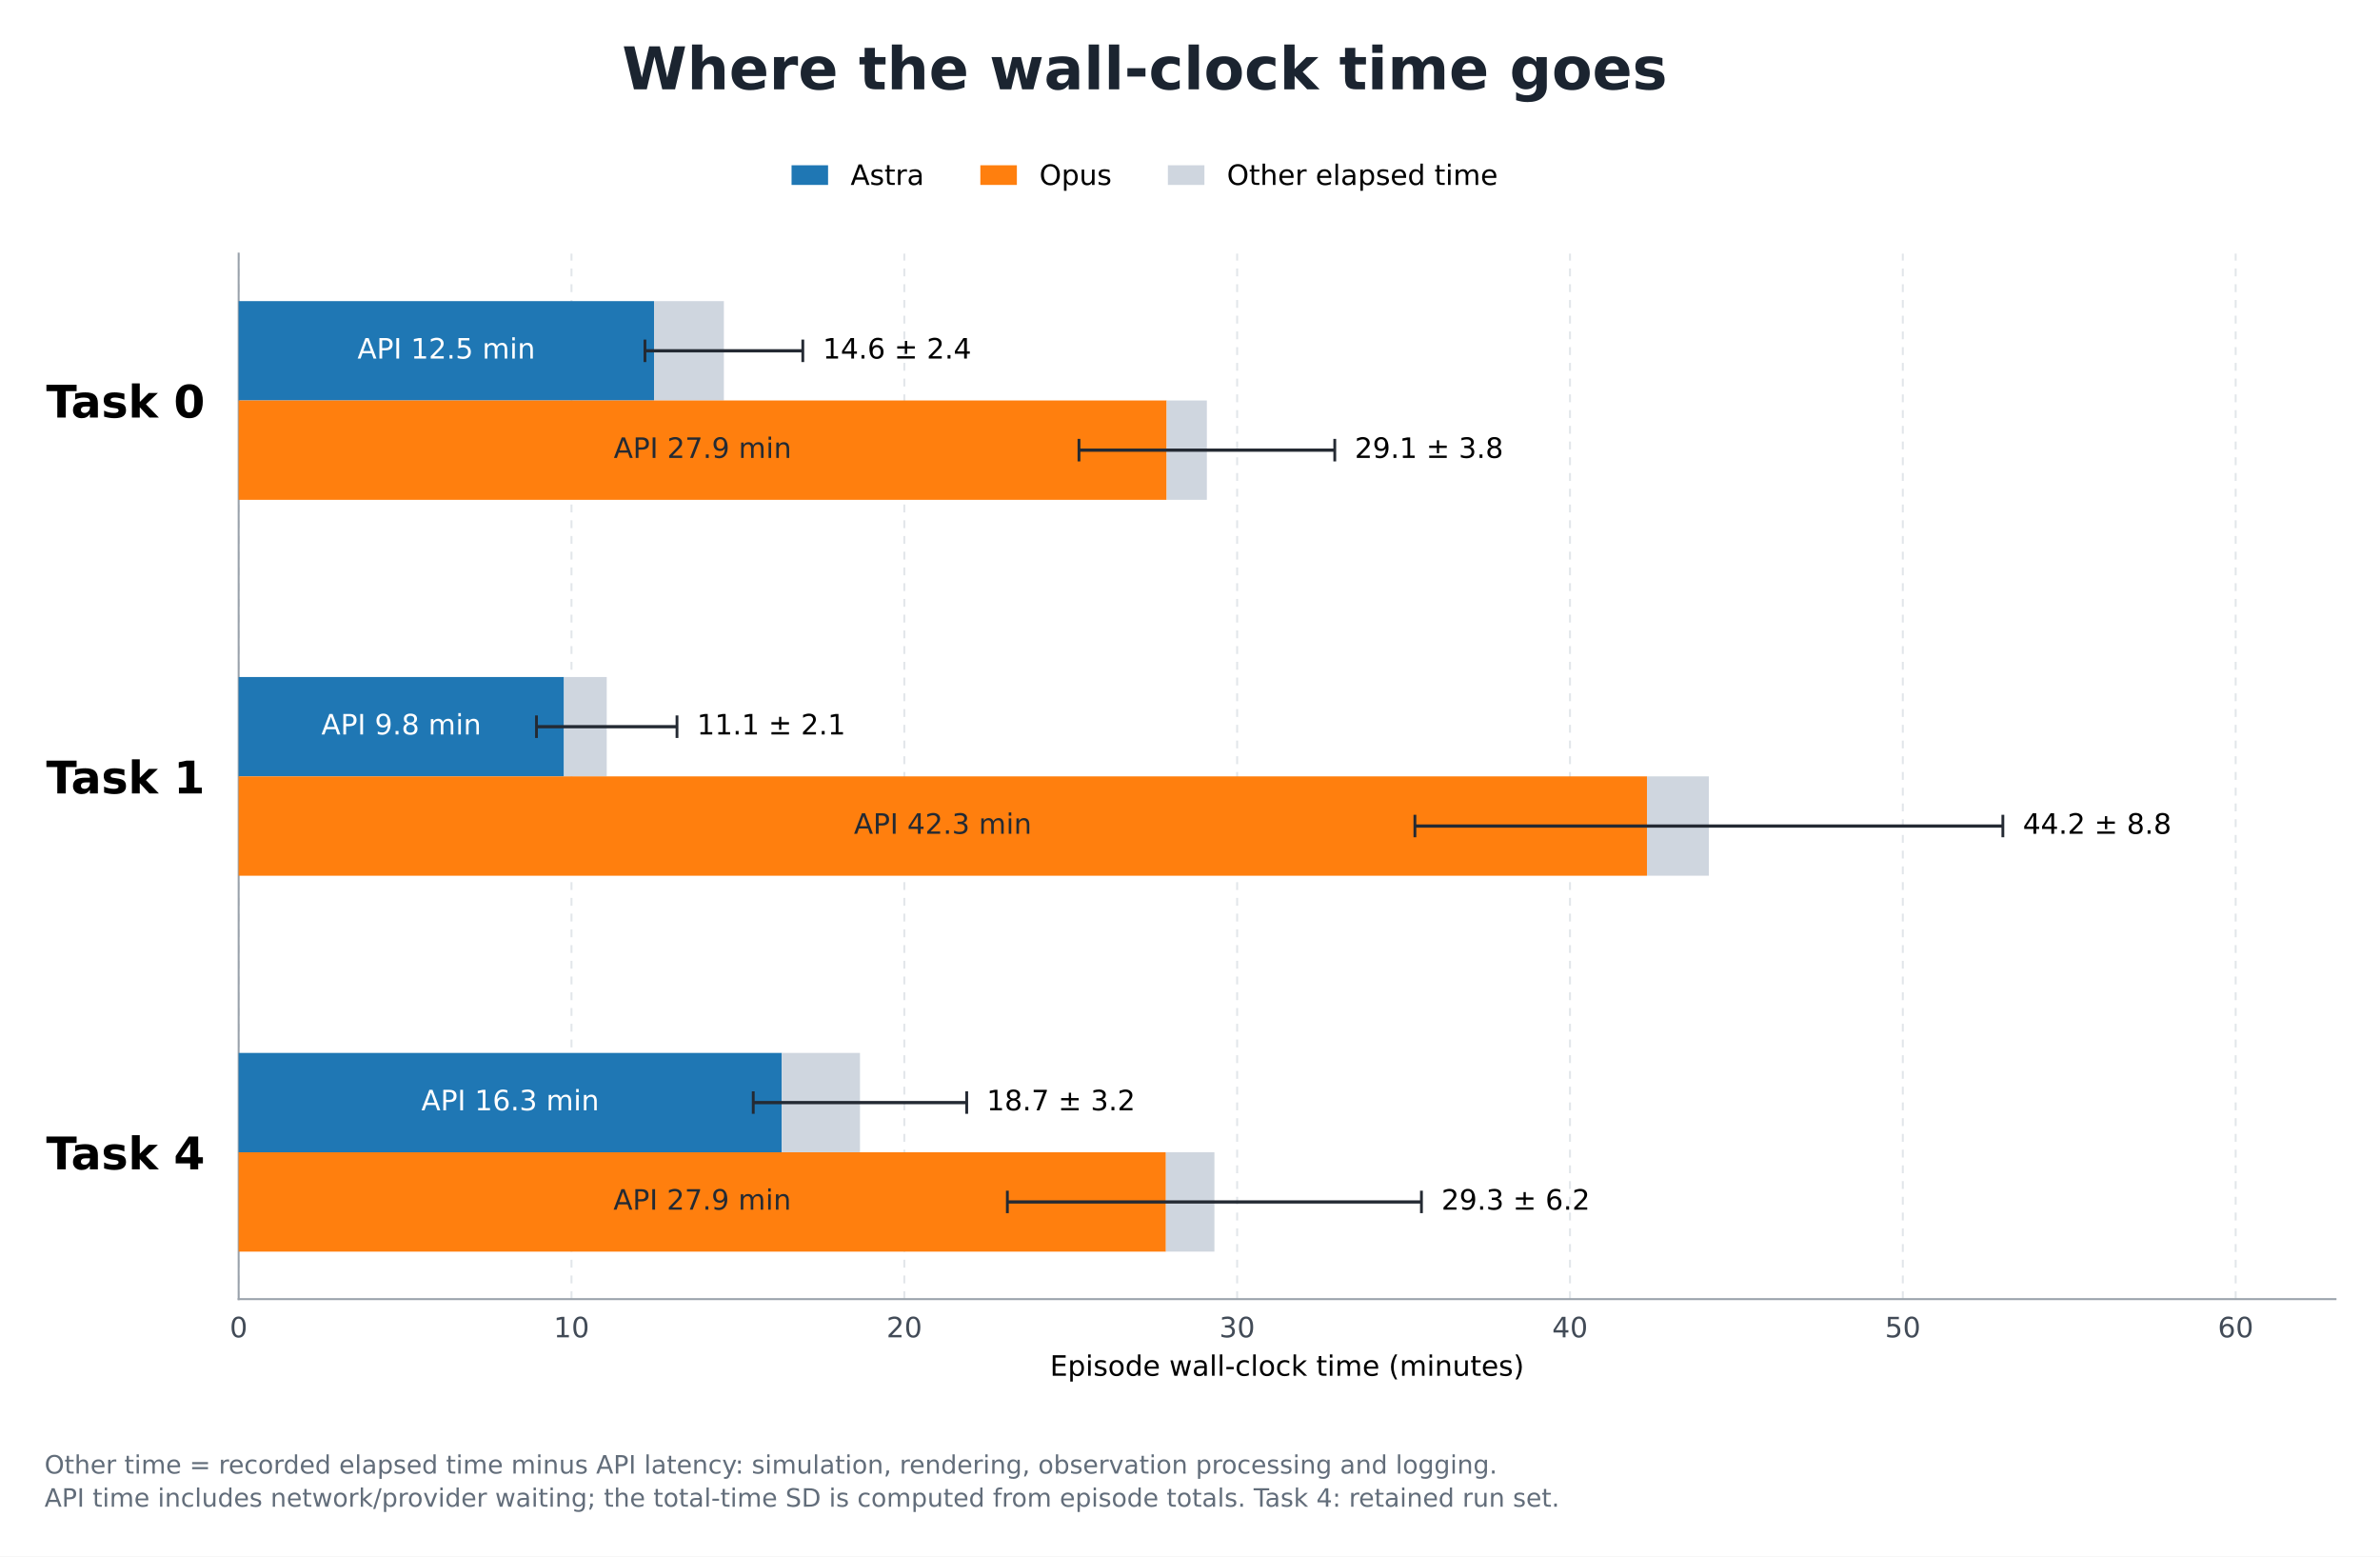
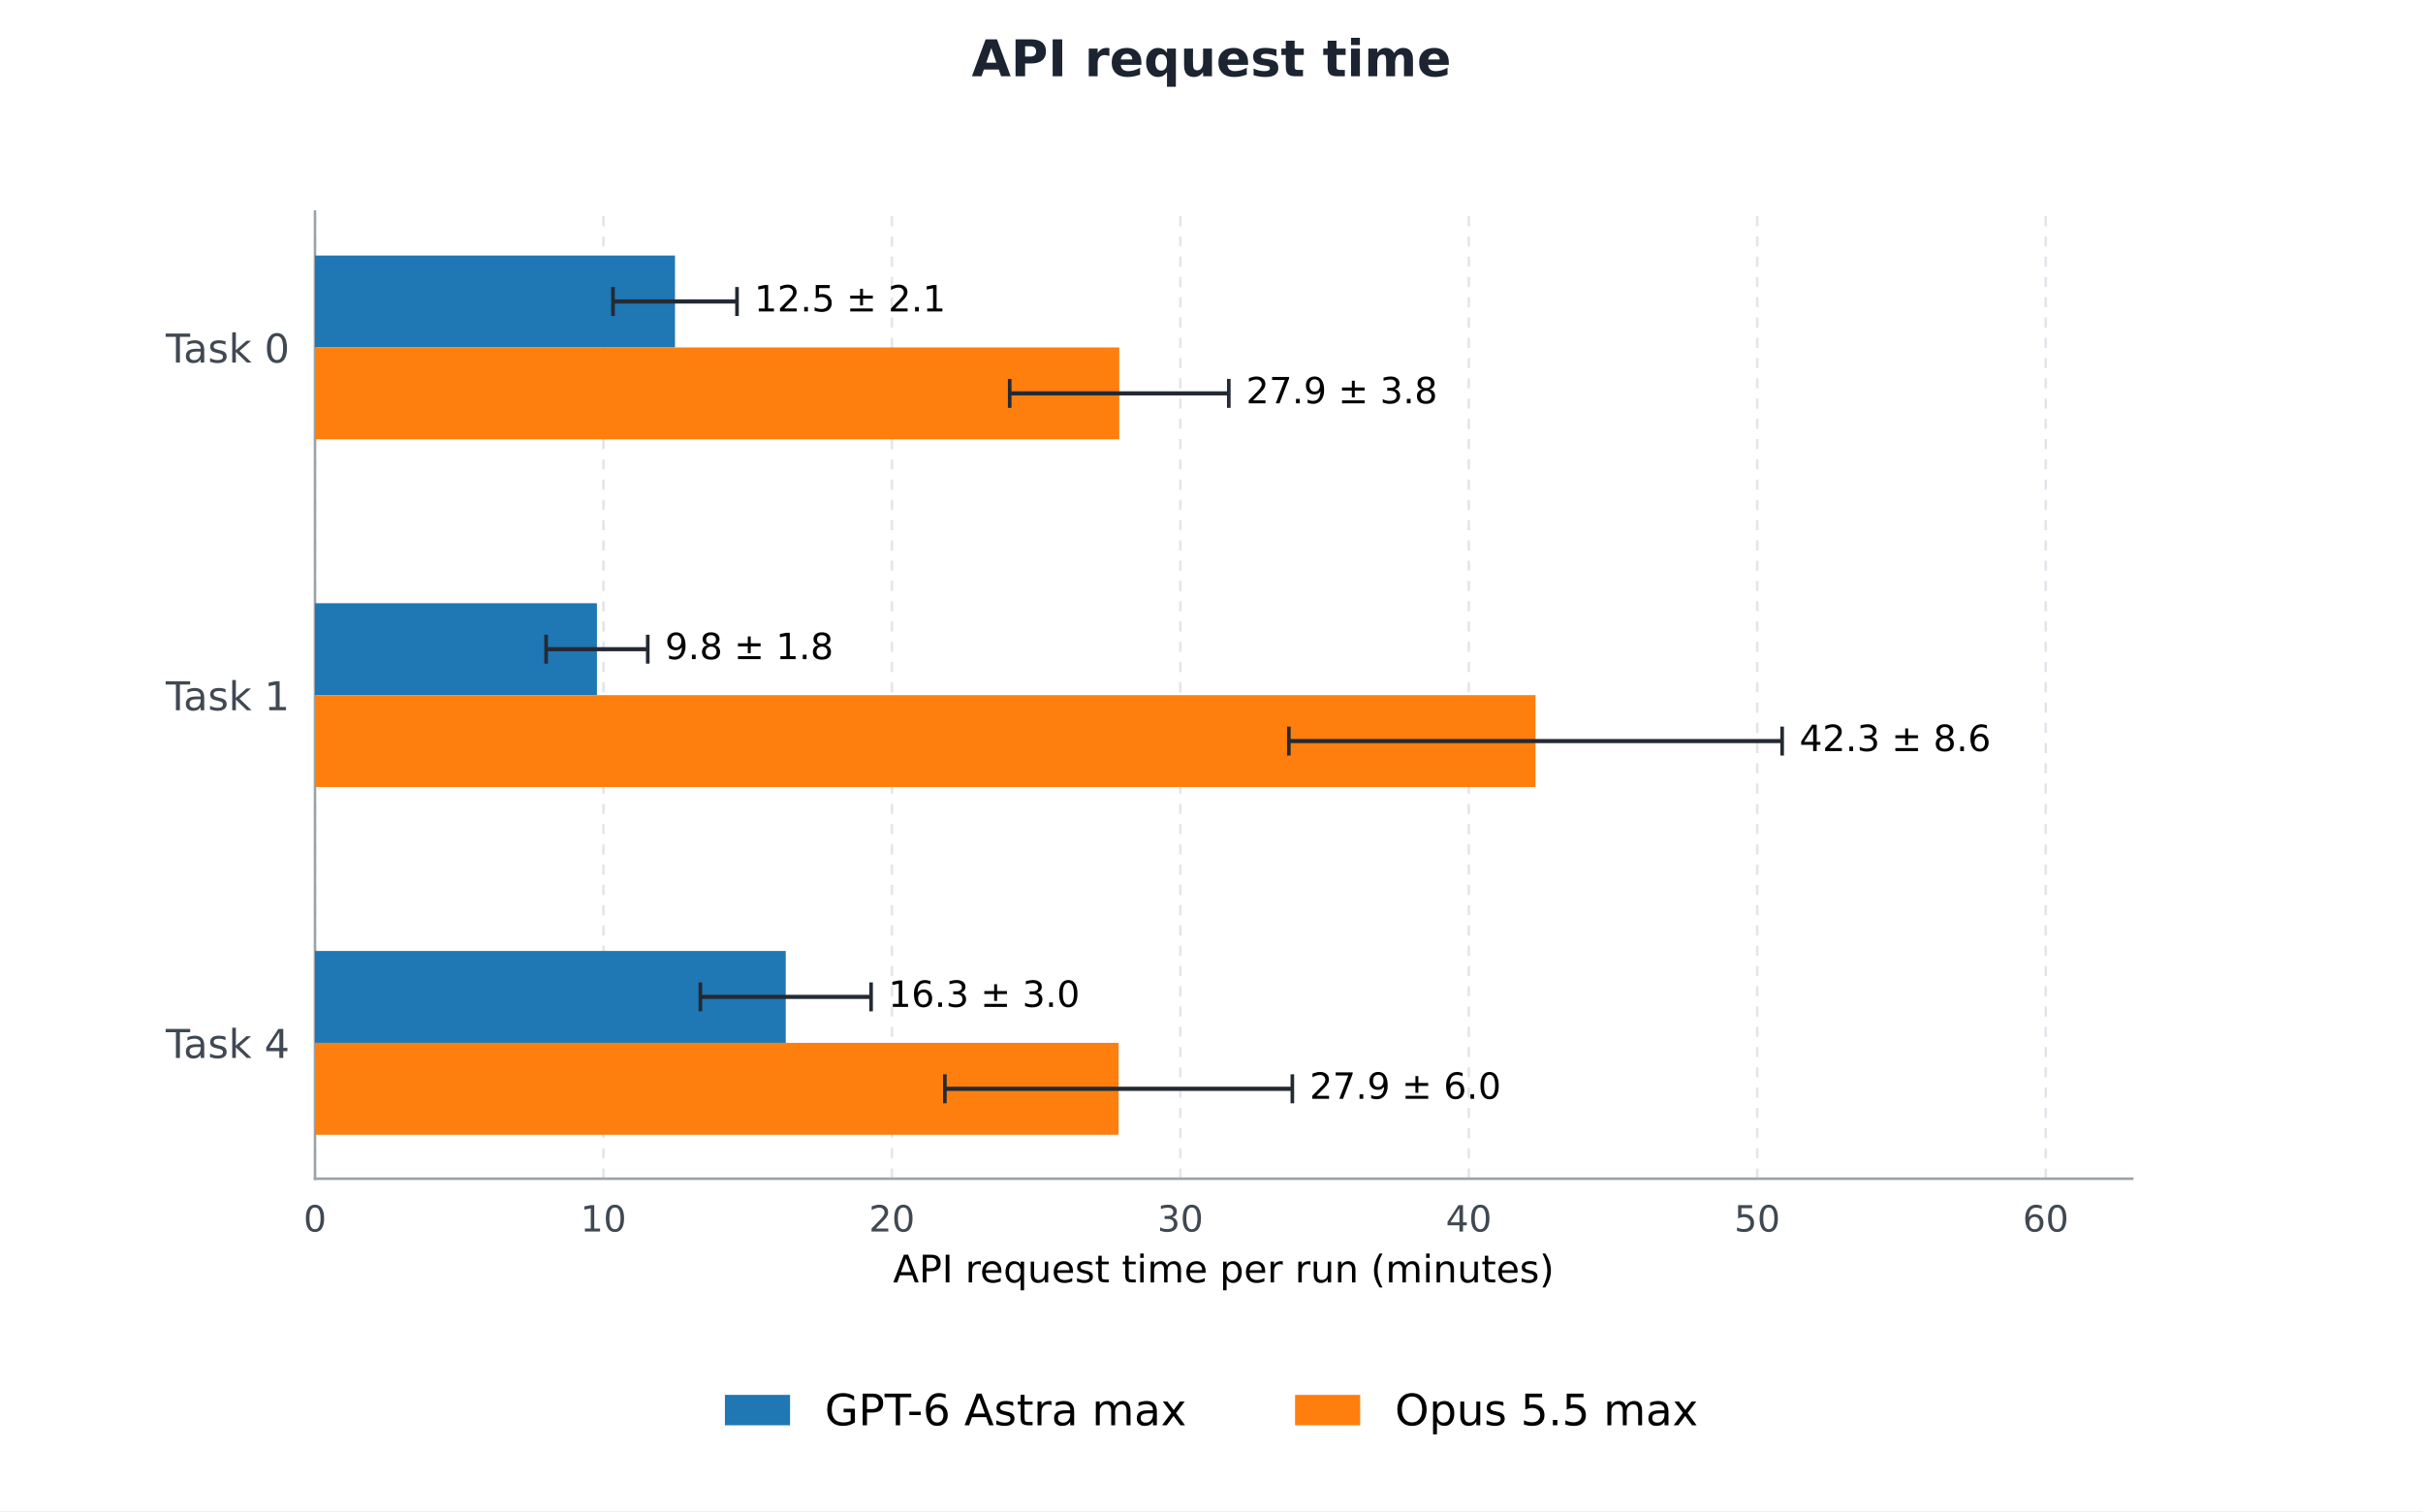
- <svg xmlns="http://www.w3.org/2000/svg" xmlns:xlink="http://www.w3.org/1999/xlink" width="847.296pt" height="553.939pt" viewBox="0 0 847.296 553.939" version="1.1">
+ <svg xmlns="http://www.w3.org/2000/svg" xmlns:xlink="http://www.w3.org/1999/xlink" width="669.6pt" height="417.6pt" viewBox="0 0 669.6 417.6" version="1.1">
  <defs>
    <style type="text/css">*{stroke-linejoin: round; stroke-linecap: butt}</style>
  </defs>
  <g id="figure_1">
    <g id="patch_1">
-       <path d="M 0 553.939 L 847.296 553.939 L 847.296 0 L 0 0 z " style="fill: #ffffff" />
+       <path d="M 0 417.6 L 669.6 417.6 L 669.6 0 L 0 0 z " style="fill: #ffffff" />
    </g>
    <g id="axes_1">
      <g id="patch_2">
-         <path d="M 84.96 462.355 L 831.456 462.355 L 831.456 90.259 L 84.96 90.259 z " style="fill: #ffffff" />
+         <path d="M 87.048 325.728 L 589.248 325.728 L 589.248 58.464 L 87.048 58.464 z " style="fill: #ffffff" />
      </g>
      <g id="matplotlib.axis_1">
        <g id="xtick_1">
          <g id="line2d_1">
-             <path d="M 84.96 462.355 L 84.96 90.259 " clip-path="url(#pb395e98ba4)" style="fill: none; stroke-dasharray: 2.8,2.8; stroke-dashoffset: 0; stroke: #e2e6ea; stroke-width: 0.7" />
+             <path d="M 87.048 325.728 L 87.048 58.464 " clip-path="url(#p45b0eb3e64)" style="fill: none; stroke-dasharray: 2.8,2.8; stroke-dashoffset: 0; stroke: #e2e6ea; stroke-width: 0.7" />
          </g>
          <g id="line2d_2" />
          <g id="text_1">
-             <text style="fill: #424b57; font: 10px 'DejaVu Sans'; text-anchor: middle" x="84.96" y="475.954" transform="rotate(-0, 84.96, 475.9536)">0</text>
+             <text style="fill: #404852; font: 10px 'DejaVu Sans'; text-anchor: middle" x="87.048" y="340.326" transform="rotate(-0, 87.048, 340.3264)">0</text>
          </g>
        </g>
        <g id="xtick_2">
          <g id="line2d_3">
-             <path d="M 203.451 462.355 L 203.451 90.259 " clip-path="url(#pb395e98ba4)" style="fill: none; stroke-dasharray: 2.8,2.8; stroke-dashoffset: 0; stroke: #e2e6ea; stroke-width: 0.7" />
+             <path d="M 166.762 325.728 L 166.762 58.464 " clip-path="url(#p45b0eb3e64)" style="fill: none; stroke-dasharray: 2.8,2.8; stroke-dashoffset: 0; stroke: #e2e6ea; stroke-width: 0.7" />
          </g>
          <g id="line2d_4" />
          <g id="text_2">
-             <text style="fill: #424b57; font: 10px 'DejaVu Sans'; text-anchor: middle" x="203.451" y="475.954" transform="rotate(-0, 203.4514, 475.9536)">10</text>
+             <text style="fill: #404852; font: 10px 'DejaVu Sans'; text-anchor: middle" x="166.762" y="340.326" transform="rotate(-0, 166.7623, 340.3264)">10</text>
          </g>
        </g>
        <g id="xtick_3">
          <g id="line2d_5">
-             <path d="M 321.943 462.355 L 321.943 90.259 " clip-path="url(#pb395e98ba4)" style="fill: none; stroke-dasharray: 2.8,2.8; stroke-dashoffset: 0; stroke: #e2e6ea; stroke-width: 0.7" />
+             <path d="M 246.477 325.728 L 246.477 58.464 " clip-path="url(#p45b0eb3e64)" style="fill: none; stroke-dasharray: 2.8,2.8; stroke-dashoffset: 0; stroke: #e2e6ea; stroke-width: 0.7" />
          </g>
          <g id="line2d_6" />
          <g id="text_3">
-             <text style="fill: #424b57; font: 10px 'DejaVu Sans'; text-anchor: middle" x="321.943" y="475.954" transform="rotate(-0, 321.9429, 475.9536)">20</text>
+             <text style="fill: #404852; font: 10px 'DejaVu Sans'; text-anchor: middle" x="246.477" y="340.326" transform="rotate(-0, 246.4766, 340.3264)">20</text>
          </g>
        </g>
        <g id="xtick_4">
          <g id="line2d_7">
-             <path d="M 440.434 462.355 L 440.434 90.259 " clip-path="url(#pb395e98ba4)" style="fill: none; stroke-dasharray: 2.8,2.8; stroke-dashoffset: 0; stroke: #e2e6ea; stroke-width: 0.7" />
+             <path d="M 326.191 325.728 L 326.191 58.464 " clip-path="url(#p45b0eb3e64)" style="fill: none; stroke-dasharray: 2.8,2.8; stroke-dashoffset: 0; stroke: #e2e6ea; stroke-width: 0.7" />
          </g>
          <g id="line2d_8" />
          <g id="text_4">
-             <text style="fill: #424b57; font: 10px 'DejaVu Sans'; text-anchor: middle" x="440.434" y="475.954" transform="rotate(-0, 440.4343, 475.9536)">30</text>
+             <text style="fill: #404852; font: 10px 'DejaVu Sans'; text-anchor: middle" x="326.191" y="340.326" transform="rotate(-0, 326.1909, 340.3264)">30</text>
          </g>
        </g>
        <g id="xtick_5">
          <g id="line2d_9">
-             <path d="M 558.926 462.355 L 558.926 90.259 " clip-path="url(#pb395e98ba4)" style="fill: none; stroke-dasharray: 2.8,2.8; stroke-dashoffset: 0; stroke: #e2e6ea; stroke-width: 0.7" />
+             <path d="M 405.905 325.728 L 405.905 58.464 " clip-path="url(#p45b0eb3e64)" style="fill: none; stroke-dasharray: 2.8,2.8; stroke-dashoffset: 0; stroke: #e2e6ea; stroke-width: 0.7" />
          </g>
          <g id="line2d_10" />
          <g id="text_5">
-             <text style="fill: #424b57; font: 10px 'DejaVu Sans'; text-anchor: middle" x="558.926" y="475.954" transform="rotate(-0, 558.9257, 475.9536)">40</text>
+             <text style="fill: #404852; font: 10px 'DejaVu Sans'; text-anchor: middle" x="405.905" y="340.326" transform="rotate(-0, 405.9051, 340.3264)">40</text>
          </g>
        </g>
        <g id="xtick_6">
          <g id="line2d_11">
-             <path d="M 677.417 462.355 L 677.417 90.259 " clip-path="url(#pb395e98ba4)" style="fill: none; stroke-dasharray: 2.8,2.8; stroke-dashoffset: 0; stroke: #e2e6ea; stroke-width: 0.7" />
+             <path d="M 485.619 325.728 L 485.619 58.464 " clip-path="url(#p45b0eb3e64)" style="fill: none; stroke-dasharray: 2.8,2.8; stroke-dashoffset: 0; stroke: #e2e6ea; stroke-width: 0.7" />
          </g>
          <g id="line2d_12" />
          <g id="text_6">
-             <text style="fill: #424b57; font: 10px 'DejaVu Sans'; text-anchor: middle" x="677.417" y="475.954" transform="rotate(-0, 677.4171, 475.9536)">50</text>
+             <text style="fill: #404852; font: 10px 'DejaVu Sans'; text-anchor: middle" x="485.619" y="340.326" transform="rotate(-0, 485.6194, 340.3264)">50</text>
          </g>
        </g>
        <g id="xtick_7">
          <g id="line2d_13">
-             <path d="M 795.909 462.355 L 795.909 90.259 " clip-path="url(#pb395e98ba4)" style="fill: none; stroke-dasharray: 2.8,2.8; stroke-dashoffset: 0; stroke: #e2e6ea; stroke-width: 0.7" />
+             <path d="M 565.334 325.728 L 565.334 58.464 " clip-path="url(#p45b0eb3e64)" style="fill: none; stroke-dasharray: 2.8,2.8; stroke-dashoffset: 0; stroke: #e2e6ea; stroke-width: 0.7" />
          </g>
          <g id="line2d_14" />
          <g id="text_7">
-             <text style="fill: #424b57; font: 10px 'DejaVu Sans'; text-anchor: middle" x="795.909" y="475.954" transform="rotate(-0, 795.9086, 475.9536)">60</text>
+             <text style="fill: #404852; font: 10px 'DejaVu Sans'; text-anchor: middle" x="565.334" y="340.326" transform="rotate(-0, 565.3337, 340.3264)">60</text>
          </g>
        </g>
        <g id="text_8">
-           <text style="font: 10px 'DejaVu Sans'; text-anchor: middle" x="458.208" y="489.632" transform="rotate(-0, 458.208, 489.6318)">Episode wall-clock time (minutes)</text>
+           <text style="font: 10.5px 'DejaVu Sans'; text-anchor: middle" x="338.148" y="354.384" transform="rotate(-0, 338.148, 354.3845)">API request time per run (minutes)</text>
        </g>
      </g>
      <g id="matplotlib.axis_2">
        <g id="ytick_1">
          <g id="line2d_15" />
          <g id="text_9">
-             <text style="font: 600 16px 'DejaVu Sans'; text-anchor: end" x="72.96" y="148.607" transform="rotate(-0, 72.96, 148.6072)">Task 0</text>
+             <text style="fill: #404852; font: 11px 'DejaVu Sans'; text-anchor: end" x="80.048" y="100.186" transform="rotate(-0, 80.048, 100.1864)">Task 0</text>
          </g>
        </g>
        <g id="ytick_2">
          <g id="line2d_16" />
          <g id="text_10">
-             <text style="font: 600 16px 'DejaVu Sans'; text-anchor: end" x="72.96" y="282.386" transform="rotate(-0, 72.96, 282.3859)">Task 1</text>
+             <text style="fill: #404852; font: 11px 'DejaVu Sans'; text-anchor: end" x="80.048" y="196.275" transform="rotate(-0, 80.048, 196.2751)">Task 1</text>
          </g>
        </g>
        <g id="ytick_3">
          <g id="line2d_17" />
          <g id="text_11">
-             <text style="font: 600 16px 'DejaVu Sans'; text-anchor: end" x="72.96" y="416.165" transform="rotate(-0, 72.96, 416.1647)">Task 4</text>
+             <text style="fill: #404852; font: 11px 'DejaVu Sans'; text-anchor: end" x="80.048" y="292.364" transform="rotate(-0, 80.048, 292.3639)">Task 4</text>
          </g>
        </g>
      </g>
      <g id="patch_3">
-         <path d="M 84.96 462.355 L 84.96 90.259 " style="fill: none; stroke: #9aa2ab; stroke-width: 0.7; stroke-linejoin: miter; stroke-linecap: square" />
+         <path d="M 87.048 325.728 L 87.048 58.464 " style="fill: none; stroke: #9aa2ab; stroke-width: 0.7; stroke-linejoin: miter; stroke-linecap: square" />
      </g>
      <g id="patch_4">
-         <path d="M 84.96 462.355 L 831.456 462.355 " style="fill: none; stroke: #9aa2ab; stroke-width: 0.7; stroke-linejoin: miter; stroke-linecap: square" />
+         <path d="M 87.048 325.728 L 589.248 325.728 " style="fill: none; stroke: #9aa2ab; stroke-width: 0.7; stroke-linejoin: miter; stroke-linecap: square" />
      </g>
      <g id="patch_5">
-         <path d="M 84.96 107.173 L 232.844 107.173 L 232.844 142.528 L 84.96 142.528 z " clip-path="url(#pb395e98ba4)" style="fill: #1f77b4" />
+         <path d="M 87.048 70.612 L 186.536 70.612 L 186.536 96.007 L 87.048 96.007 z " clip-path="url(#p45b0eb3e64)" style="fill: #1f77b4" />
+       </g>
+       <g id="text_12">
+         <text style="font: 10px 'DejaVu Sans'; text-anchor: start" x="208.454" y="86.069" transform="rotate(-0, 208.4545, 86.06918)">12.5 ± 2.1</text>
      </g>
      <g id="patch_6">
-         <path d="M 232.844 107.173 L 257.708 107.173 L 257.708 142.528 L 232.844 142.528 z " clip-path="url(#pb395e98ba4)" style="fill: #cfd6df" />
-       </g>
-       <g id="text_12">
-         <text style="fill: #ffffff; font: 10px 'DejaVu Sans'; text-anchor: middle" x="158.902" y="127.61" transform="rotate(-0, 158.9021, 127.6099)">API 12.5 min</text>
+         <path d="M 87.048 96.007 L 309.306 96.007 L 309.306 121.402 L 87.048 121.402 z " clip-path="url(#p45b0eb3e64)" style="fill: #ff7f0e" />
      </g>
      <g id="text_13">
-         <text style="font: 10px 'DejaVu Sans'; text-anchor: start" x="292.916" y="127.61" transform="rotate(-0, 292.9161, 127.6099)">14.6 ± 2.4</text>
+         <text style="font: 10px 'DejaVu Sans'; text-anchor: start" x="344.36" y="111.464" transform="rotate(-0, 344.3604, 111.4641)">27.9 ± 3.8</text>
      </g>
      <g id="patch_7">
-         <path d="M 84.96 142.528 L 415.336 142.528 L 415.336 177.884 L 84.96 177.884 z " clip-path="url(#pb395e98ba4)" style="fill: #ff7f0e" />
+         <path d="M 87.048 166.701 L 164.965 166.701 L 164.965 192.096 L 87.048 192.096 z " clip-path="url(#p45b0eb3e64)" style="fill: #1f77b4" />
+       </g>
+       <g id="text_14">
+         <text style="font: 10px 'DejaVu Sans'; text-anchor: start" x="183.791" y="182.158" transform="rotate(-0, 183.7914, 182.1579)">9.8 ± 1.8</text>
      </g>
      <g id="patch_8">
-         <path d="M 415.336 142.528 L 429.655 142.528 L 429.655 177.884 L 415.336 177.884 z " clip-path="url(#pb395e98ba4)" style="fill: #cfd6df" />
-       </g>
-       <g id="text_14">
-         <text style="fill: #242a33; font: 10px 'DejaVu Sans'; text-anchor: middle" x="250.148" y="162.966" transform="rotate(-0, 250.1482, 162.9657)">API 27.9 min</text>
+         <path d="M 87.048 192.096 L 424.339 192.096 L 424.339 217.491 L 87.048 217.491 z " clip-path="url(#p45b0eb3e64)" style="fill: #ff7f0e" />
      </g>
      <g id="text_15">
-         <text style="font: 10px 'DejaVu Sans'; text-anchor: start" x="482.295" y="162.966" transform="rotate(-0, 482.2952, 162.9657)">29.1 ± 3.8</text>
+         <text style="font: 10px 'DejaVu Sans'; text-anchor: start" x="497.283" y="207.553" transform="rotate(-0, 497.2829, 207.5528)">42.3 ± 8.6</text>
      </g>
      <g id="patch_9">
-         <path d="M 84.96 240.951 L 200.779 240.951 L 200.779 276.307 L 84.96 276.307 z " clip-path="url(#pb395e98ba4)" style="fill: #1f77b4" />
+         <path d="M 87.048 262.79 L 217.138 262.79 L 217.138 288.185 L 87.048 288.185 z " clip-path="url(#p45b0eb3e64)" style="fill: #1f77b4" />
+       </g>
+       <g id="text_16">
+         <text style="font: 10px 'DejaVu Sans'; text-anchor: start" x="245.506" y="278.247" transform="rotate(-0, 245.5055, 278.2467)">16.3 ± 3.0</text>
      </g>
      <g id="patch_10">
-         <path d="M 200.779 240.951 L 216.002 240.951 L 216.002 276.307 L 200.779 276.307 z " clip-path="url(#pb395e98ba4)" style="fill: #cfd6df" />
-       </g>
-       <g id="text_16">
-         <text style="fill: #ffffff; font: 10px 'DejaVu Sans'; text-anchor: middle" x="142.87" y="261.389" transform="rotate(-0, 142.8697, 261.3887)">API 9.8 min</text>
+         <path d="M 87.048 288.185 L 309.129 288.185 L 309.129 313.58 L 87.048 313.58 z " clip-path="url(#p45b0eb3e64)" style="fill: #ff7f0e" />
      </g>
      <g id="text_17">
-         <text style="font: 10px 'DejaVu Sans'; text-anchor: start" x="248.126" y="261.389" transform="rotate(-0, 248.1257, 261.3887)">11.1 ± 2.1</text>
-       </g>
-       <g id="patch_11">
-         <path d="M 84.96 276.307 L 586.327 276.307 L 586.327 311.663 L 84.96 311.663 z " clip-path="url(#pb395e98ba4)" style="fill: #ff7f0e" />
-       </g>
-       <g id="patch_12">
-         <path d="M 586.327 276.307 L 608.376 276.307 L 608.376 311.663 L 586.327 311.663 z " clip-path="url(#pb395e98ba4)" style="fill: #cfd6df" />
-       </g>
-       <g id="text_18">
-         <text style="fill: #242a33; font: 10px 'DejaVu Sans'; text-anchor: middle" x="335.644" y="296.744" transform="rotate(-0, 335.6437, 296.7445)">API 42.3 min</text>
-       </g>
-       <g id="text_19">
-         <text style="font: 10px 'DejaVu Sans'; text-anchor: start" x="720.143" y="296.744" transform="rotate(-0, 720.1428, 296.7445)">44.2 ± 8.8</text>
-       </g>
-       <g id="patch_13">
-         <path d="M 84.96 374.73 L 278.332 374.73 L 278.332 410.086 L 84.96 410.086 z " clip-path="url(#pb395e98ba4)" style="fill: #1f77b4" />
-       </g>
-       <g id="patch_14">
-         <path d="M 278.332 374.73 L 306.16 374.73 L 306.16 410.086 L 278.332 410.086 z " clip-path="url(#pb395e98ba4)" style="fill: #cfd6df" />
-       </g>
-       <g id="text_20">
-         <text style="fill: #ffffff; font: 10px 'DejaVu Sans'; text-anchor: middle" x="181.646" y="395.167" transform="rotate(-0, 181.6459, 395.1674)">API 16.3 min</text>
-       </g>
-       <g id="text_21">
-         <text style="font: 10px 'DejaVu Sans'; text-anchor: start" x="351.268" y="395.167" transform="rotate(-0, 351.2684, 395.1674)">18.7 ± 3.2</text>
-       </g>
-       <g id="patch_15">
-         <path d="M 84.96 410.086 L 415.073 410.086 L 415.073 445.442 L 84.96 445.442 z " clip-path="url(#pb395e98ba4)" style="fill: #ff7f0e" />
-       </g>
-       <g id="patch_16">
-         <path d="M 415.073 410.086 L 432.338 410.086 L 432.338 445.442 L 415.073 445.442 z " clip-path="url(#pb395e98ba4)" style="fill: #cfd6df" />
-       </g>
-       <g id="text_22">
-         <text style="fill: #242a33; font: 10px 'DejaVu Sans'; text-anchor: middle" x="250.016" y="430.523" transform="rotate(-0, 250.0164, 430.5232)">API 27.9 min</text>
-       </g>
-       <g id="text_23">
-         <text style="font: 10px 'DejaVu Sans'; text-anchor: start" x="513.155" y="430.523" transform="rotate(-0, 513.1548, 430.5232)">29.3 ± 6.2</text>
+         <text style="font: 10px 'DejaVu Sans'; text-anchor: start" x="361.924" y="303.642" transform="rotate(-0, 361.9242, 303.6416)">27.9 ± 6.0</text>
      </g>
      <g id="LineCollection_1">
-         <path d="M 229.609 124.851 L 285.807 124.851 " clip-path="url(#pb395e98ba4)" style="fill: none; stroke: #242a33; stroke-width: 1.15" />
+         <path d="M 169.401 83.31 L 203.672 83.31 " clip-path="url(#p45b0eb3e64)" style="fill: none; stroke: #242a33; stroke-width: 1.15" />
      </g>
      <g id="line2d_18">
        <defs>
-           <path id="m1d6c6a6ecc" d="M 0 4 L 0 -4 " style="stroke: #242a33" />
+           <path id="m84c417544b" d="M 0 4 L 0 -4 " style="stroke: #242a33" />
        </defs>
-         <g clip-path="url(#pb395e98ba4)">
-           <use xlink:href="#m1d6c6a6ecc" x="229.609" y="124.851" style="fill: #242a33; stroke: #242a33" />
+         <g clip-path="url(#p45b0eb3e64)">
+           <use xlink:href="#m84c417544b" x="169.401" y="83.31" style="fill: #242a33; stroke: #242a33" />
        </g>
      </g>
      <g id="line2d_19">
-         <g clip-path="url(#pb395e98ba4)">
-           <use xlink:href="#m1d6c6a6ecc" x="285.807" y="124.851" style="fill: #242a33; stroke: #242a33" />
+         <g clip-path="url(#p45b0eb3e64)">
+           <use xlink:href="#m84c417544b" x="203.672" y="83.31" style="fill: #242a33; stroke: #242a33" />
        </g>
      </g>
      <g id="LineCollection_2">
-         <path d="M 384.124 160.206 L 475.186 160.206 " clip-path="url(#pb395e98ba4)" style="fill: none; stroke: #242a33; stroke-width: 1.15" />
+         <path d="M 279.035 108.705 L 339.578 108.705 " clip-path="url(#p45b0eb3e64)" style="fill: none; stroke: #242a33; stroke-width: 1.15" />
      </g>
      <g id="line2d_20">
-         <g clip-path="url(#pb395e98ba4)">
-           <use xlink:href="#m1d6c6a6ecc" x="384.124" y="160.206" style="fill: #242a33; stroke: #242a33" />
+         <g clip-path="url(#p45b0eb3e64)">
+           <use xlink:href="#m84c417544b" x="279.035" y="108.705" style="fill: #242a33; stroke: #242a33" />
        </g>
      </g>
      <g id="line2d_21">
-         <g clip-path="url(#pb395e98ba4)">
-           <use xlink:href="#m1d6c6a6ecc" x="475.186" y="160.206" style="fill: #242a33; stroke: #242a33" />
+         <g clip-path="url(#p45b0eb3e64)">
+           <use xlink:href="#m84c417544b" x="339.578" y="108.705" style="fill: #242a33; stroke: #242a33" />
        </g>
      </g>
      <g id="LineCollection_3">
-         <path d="M 190.988 258.629 L 241.016 258.629 " clip-path="url(#pb395e98ba4)" style="fill: none; stroke: #242a33; stroke-width: 1.15" />
+         <path d="M 150.921 179.399 L 179.009 179.399 " clip-path="url(#p45b0eb3e64)" style="fill: none; stroke: #242a33; stroke-width: 1.15" />
      </g>
      <g id="line2d_22">
-         <g clip-path="url(#pb395e98ba4)">
-           <use xlink:href="#m1d6c6a6ecc" x="190.988" y="258.629" style="fill: #242a33; stroke: #242a33" />
+         <g clip-path="url(#p45b0eb3e64)">
+           <use xlink:href="#m84c417544b" x="150.921" y="179.399" style="fill: #242a33; stroke: #242a33" />
        </g>
      </g>
      <g id="line2d_23">
-         <g clip-path="url(#pb395e98ba4)">
-           <use xlink:href="#m1d6c6a6ecc" x="241.016" y="258.629" style="fill: #242a33; stroke: #242a33" />
+         <g clip-path="url(#p45b0eb3e64)">
+           <use xlink:href="#m84c417544b" x="179.009" y="179.399" style="fill: #242a33; stroke: #242a33" />
        </g>
      </g>
      <g id="LineCollection_4">
-         <path d="M 503.718 293.985 L 713.033 293.985 " clip-path="url(#pb395e98ba4)" style="fill: none; stroke: #242a33; stroke-width: 1.15" />
+         <path d="M 356.179 204.793 L 492.5 204.793 " clip-path="url(#p45b0eb3e64)" style="fill: none; stroke: #242a33; stroke-width: 1.15" />
      </g>
      <g id="line2d_24">
-         <g clip-path="url(#pb395e98ba4)">
-           <use xlink:href="#m1d6c6a6ecc" x="503.718" y="293.985" style="fill: #242a33; stroke: #242a33" />
+         <g clip-path="url(#p45b0eb3e64)">
+           <use xlink:href="#m84c417544b" x="356.179" y="204.793" style="fill: #242a33; stroke: #242a33" />
        </g>
      </g>
      <g id="line2d_25">
-         <g clip-path="url(#pb395e98ba4)">
-           <use xlink:href="#m1d6c6a6ecc" x="713.033" y="293.985" style="fill: #242a33; stroke: #242a33" />
+         <g clip-path="url(#p45b0eb3e64)">
+           <use xlink:href="#m84c417544b" x="492.5" y="204.793" style="fill: #242a33; stroke: #242a33" />
        </g>
      </g>
      <g id="LineCollection_5">
-         <path d="M 268.162 392.408 L 344.159 392.408 " clip-path="url(#pb395e98ba4)" style="fill: none; stroke: #242a33; stroke-width: 1.15" />
+         <path d="M 193.553 275.487 L 240.723 275.487 " clip-path="url(#p45b0eb3e64)" style="fill: none; stroke: #242a33; stroke-width: 1.15" />
      </g>
      <g id="line2d_26">
-         <g clip-path="url(#pb395e98ba4)">
-           <use xlink:href="#m1d6c6a6ecc" x="268.162" y="392.408" style="fill: #242a33; stroke: #242a33" />
+         <g clip-path="url(#p45b0eb3e64)">
+           <use xlink:href="#m84c417544b" x="193.553" y="275.487" style="fill: #242a33; stroke: #242a33" />
        </g>
      </g>
      <g id="line2d_27">
-         <g clip-path="url(#pb395e98ba4)">
-           <use xlink:href="#m1d6c6a6ecc" x="344.159" y="392.408" style="fill: #242a33; stroke: #242a33" />
+         <g clip-path="url(#p45b0eb3e64)">
+           <use xlink:href="#m84c417544b" x="240.723" y="275.487" style="fill: #242a33; stroke: #242a33" />
        </g>
      </g>
      <g id="LineCollection_6">
-         <path d="M 358.63 427.764 L 506.045 427.764 " clip-path="url(#pb395e98ba4)" style="fill: none; stroke: #242a33; stroke-width: 1.15" />
+         <path d="M 261.117 300.882 L 357.141 300.882 " clip-path="url(#p45b0eb3e64)" style="fill: none; stroke: #242a33; stroke-width: 1.15" />
      </g>
      <g id="line2d_28">
-         <g clip-path="url(#pb395e98ba4)">
-           <use xlink:href="#m1d6c6a6ecc" x="358.63" y="427.764" style="fill: #242a33; stroke: #242a33" />
+         <g clip-path="url(#p45b0eb3e64)">
+           <use xlink:href="#m84c417544b" x="261.117" y="300.882" style="fill: #242a33; stroke: #242a33" />
        </g>
      </g>
      <g id="line2d_29">
-         <g clip-path="url(#pb395e98ba4)">
-           <use xlink:href="#m1d6c6a6ecc" x="506.045" y="427.764" style="fill: #242a33; stroke: #242a33" />
-         </g>
-       </g>
-     </g>
-     <g id="text_24">
-       <text style="fill: #1b2430; font: 600 21px 'DejaVu Sans'; text-anchor: middle" x="407.52" y="31.797" transform="rotate(-0, 407.52, 31.79672)">Where the wall-clock time goes</text>
-     </g>
-     <g id="text_25">
-       <text style="fill: #626d7a; font: 9px 'DejaVu Sans'" transform="translate(15.84 524.4395)">Other time = recorded elapsed time minus API latency: simulation, rendering, observation processing and logging.</text>
-       <text style="fill: #626d7a; font: 9px 'DejaVu Sans'" transform="translate(15.84 536.2272)">API time includes network/provider waiting; the total-time SD is computed from episode totals. Task 4: retained run set.</text>
+         <g clip-path="url(#p45b0eb3e64)">
+           <use xlink:href="#m84c417544b" x="357.141" y="300.882" style="fill: #242a33; stroke: #242a33" />
+         </g>
+       </g>
+     </g>
+     <g id="text_18">
+       <text style="fill: #1b2430; font: 600 14px 'DejaVu Sans'; text-anchor: middle" x="334.8" y="21.078" transform="rotate(-0, 334.8, 21.07781)">API request time</text>
    </g>
    <g id="legend_1">
-       <g id="patch_17">
-         <path d="M 281.801 65.818 L 294.801 65.818 L 294.801 58.818 L 281.801 58.818 z " style="fill: #1f77b4" />
-       </g>
-       <g id="text_26">
-         <text style="font: 10px 'DejaVu Sans'; text-anchor: start" x="302.801" y="65.818" transform="rotate(-0, 302.8012, 65.81764)">Astra</text>
-       </g>
-       <g id="patch_18">
-         <path d="M 349.011 65.818 L 362.011 65.818 L 362.011 58.818 L 349.011 58.818 z " style="fill: #ff7f0e" />
-       </g>
-       <g id="text_27">
-         <text style="font: 10px 'DejaVu Sans'; text-anchor: start" x="370.011" y="65.818" transform="rotate(-0, 370.0106, 65.81764)">Opus</text>
-       </g>
-       <g id="patch_19">
-         <path d="M 415.778 65.818 L 428.778 65.818 L 428.778 58.818 L 415.778 58.818 z " style="fill: #cfd6df" />
-       </g>
-       <g id="text_28">
-         <text style="font: 10px 'DejaVu Sans'; text-anchor: start" x="436.778" y="65.818" transform="rotate(-0, 436.7778, 65.81764)">Other elapsed time</text>
+       <g id="patch_11">
+         <path d="M 200.333 393.864 L 218.333 393.864 L 218.333 385.464 L 200.333 385.464 z " style="fill: #1f77b4" />
+       </g>
+       <g id="text_19">
+         <text style="font: 12px 'DejaVu Sans'; text-anchor: start" x="227.933" y="393.864" transform="rotate(-0, 227.9334, 393.8644)">GPT-6 Astra max</text>
+       </g>
+       <g id="patch_12">
+         <path d="M 357.89 393.864 L 375.89 393.864 L 375.89 385.464 L 357.89 385.464 z " style="fill: #ff7f0e" />
+       </g>
+       <g id="text_20">
+         <text style="font: 12px 'DejaVu Sans'; text-anchor: start" x="385.49" y="393.864" transform="rotate(-0, 385.4897, 393.8644)">Opus 5.5 max</text>
      </g>
    </g>
  </g>
  <defs>
-     <clipPath id="pb395e98ba4">
-       <rect x="84.96" y="90.259" width="746.496" height="372.096" />
+     <clipPath id="p45b0eb3e64">
+       <rect x="87.048" y="58.464" width="502.2" height="267.264" />
    </clipPath>
  </defs>
</svg>
